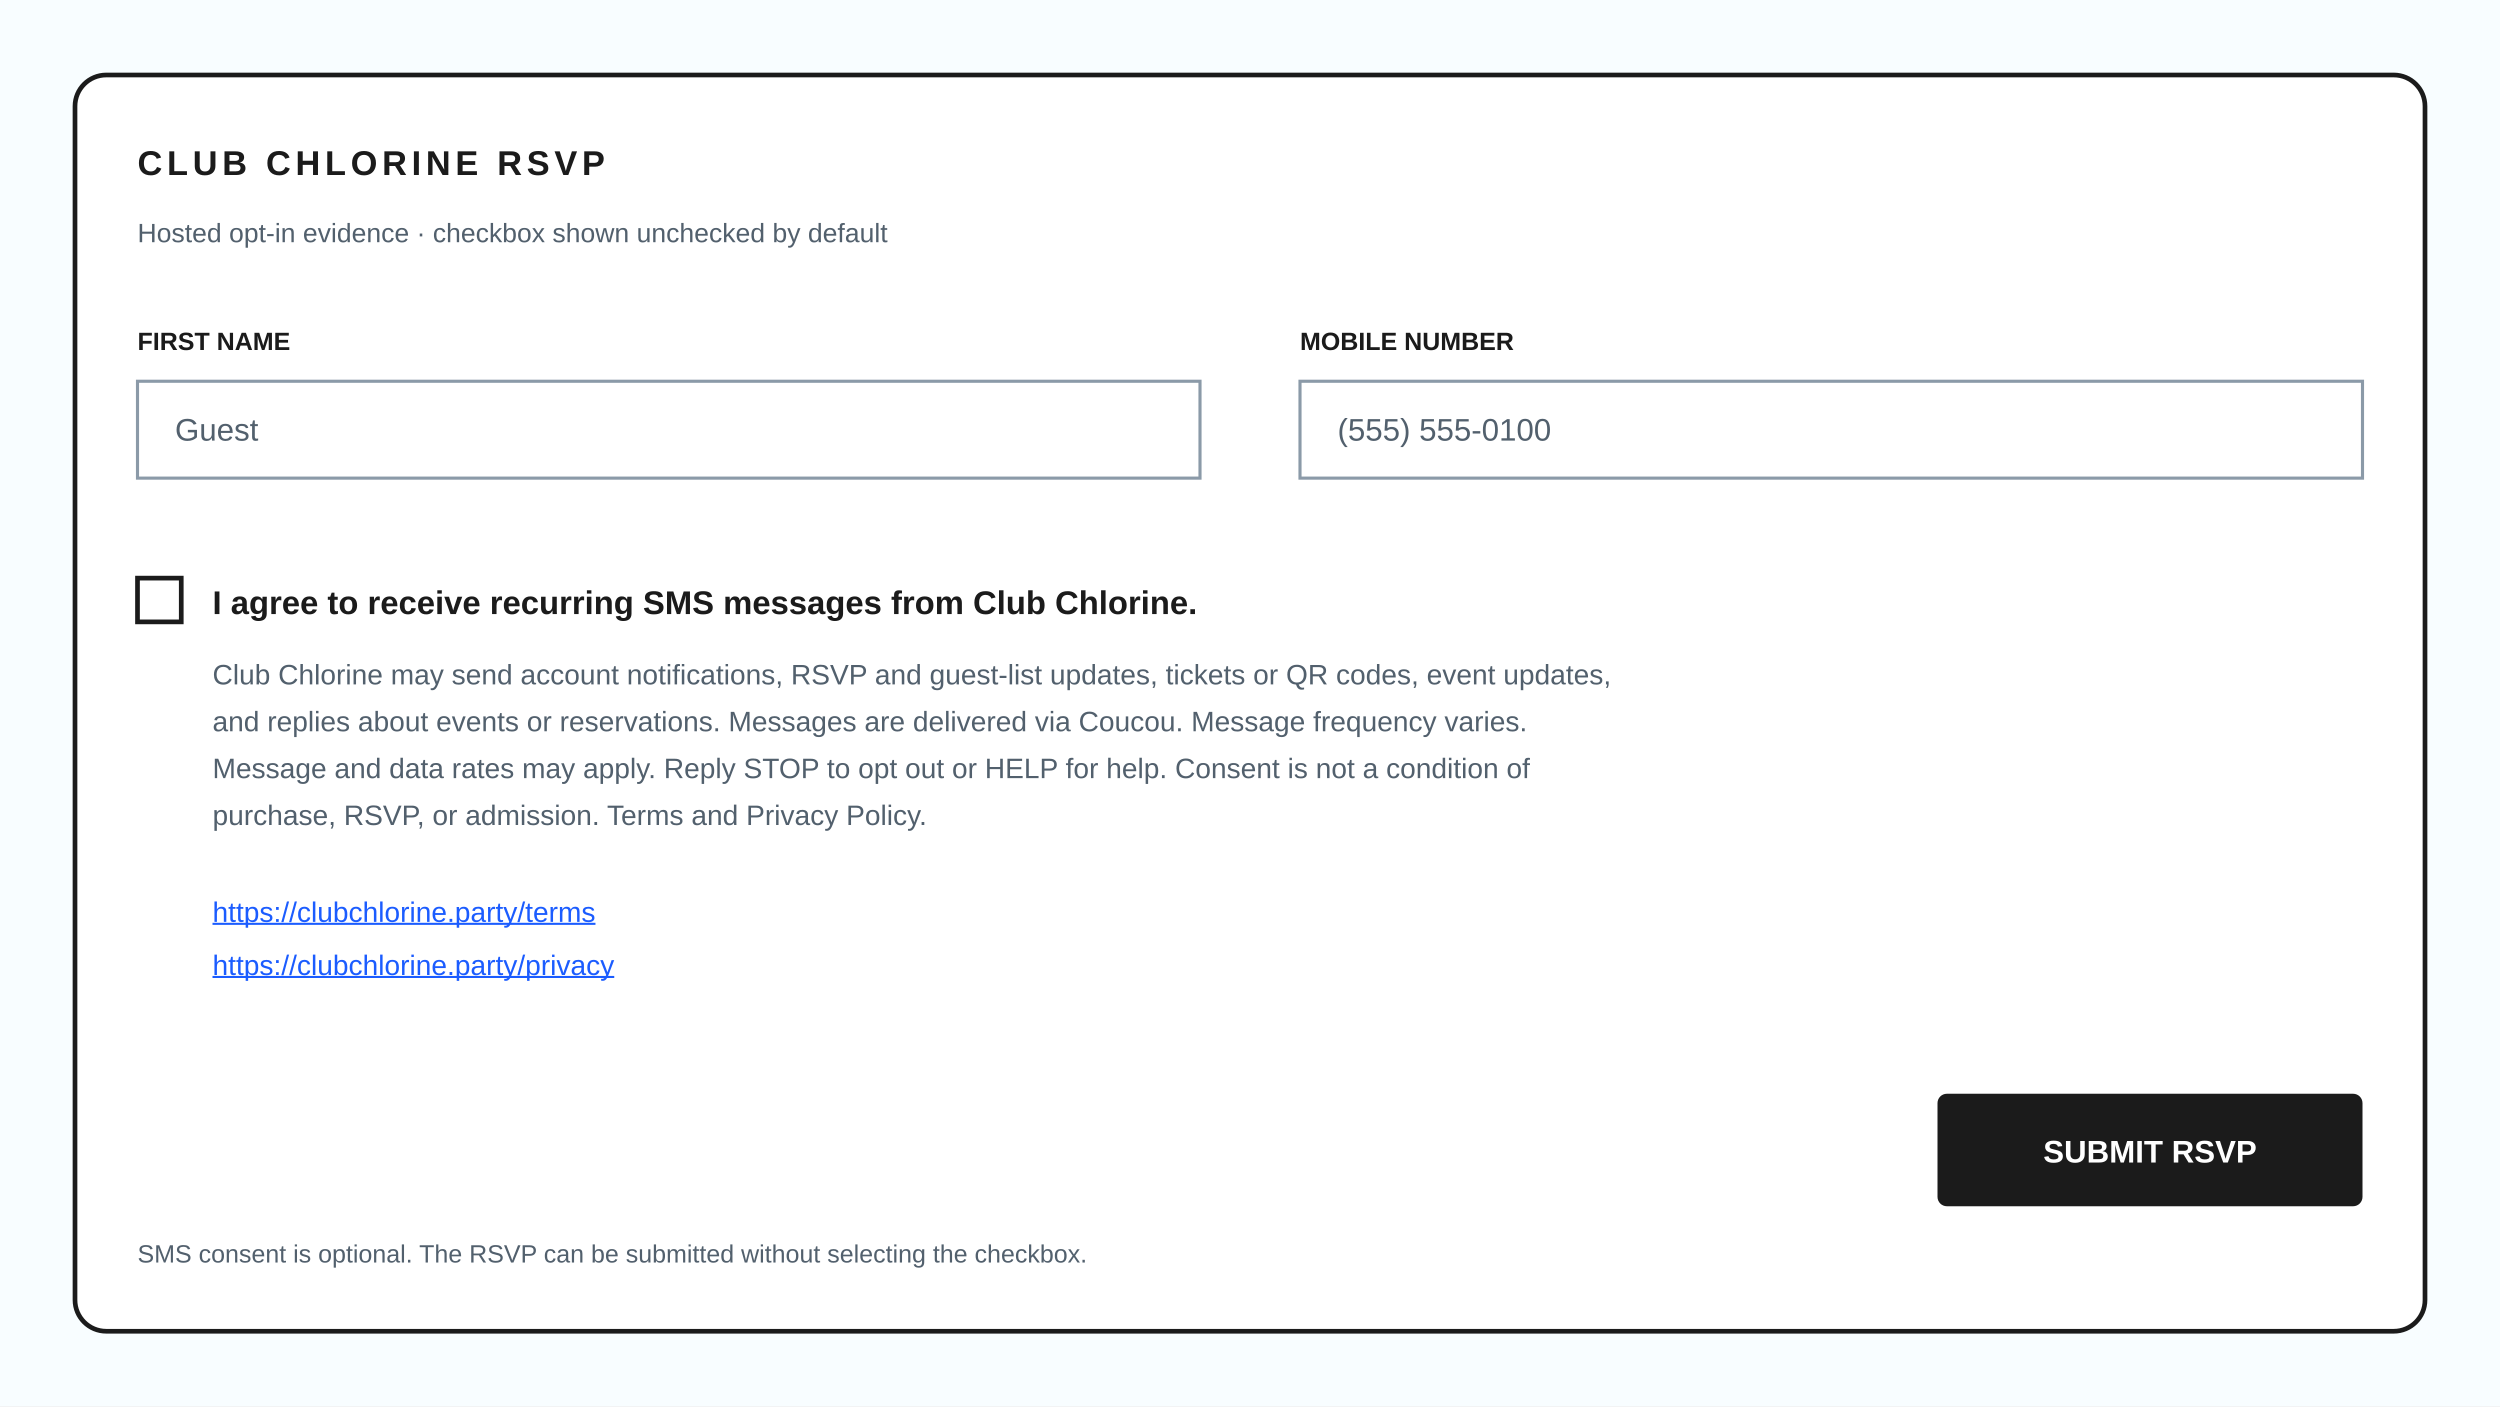
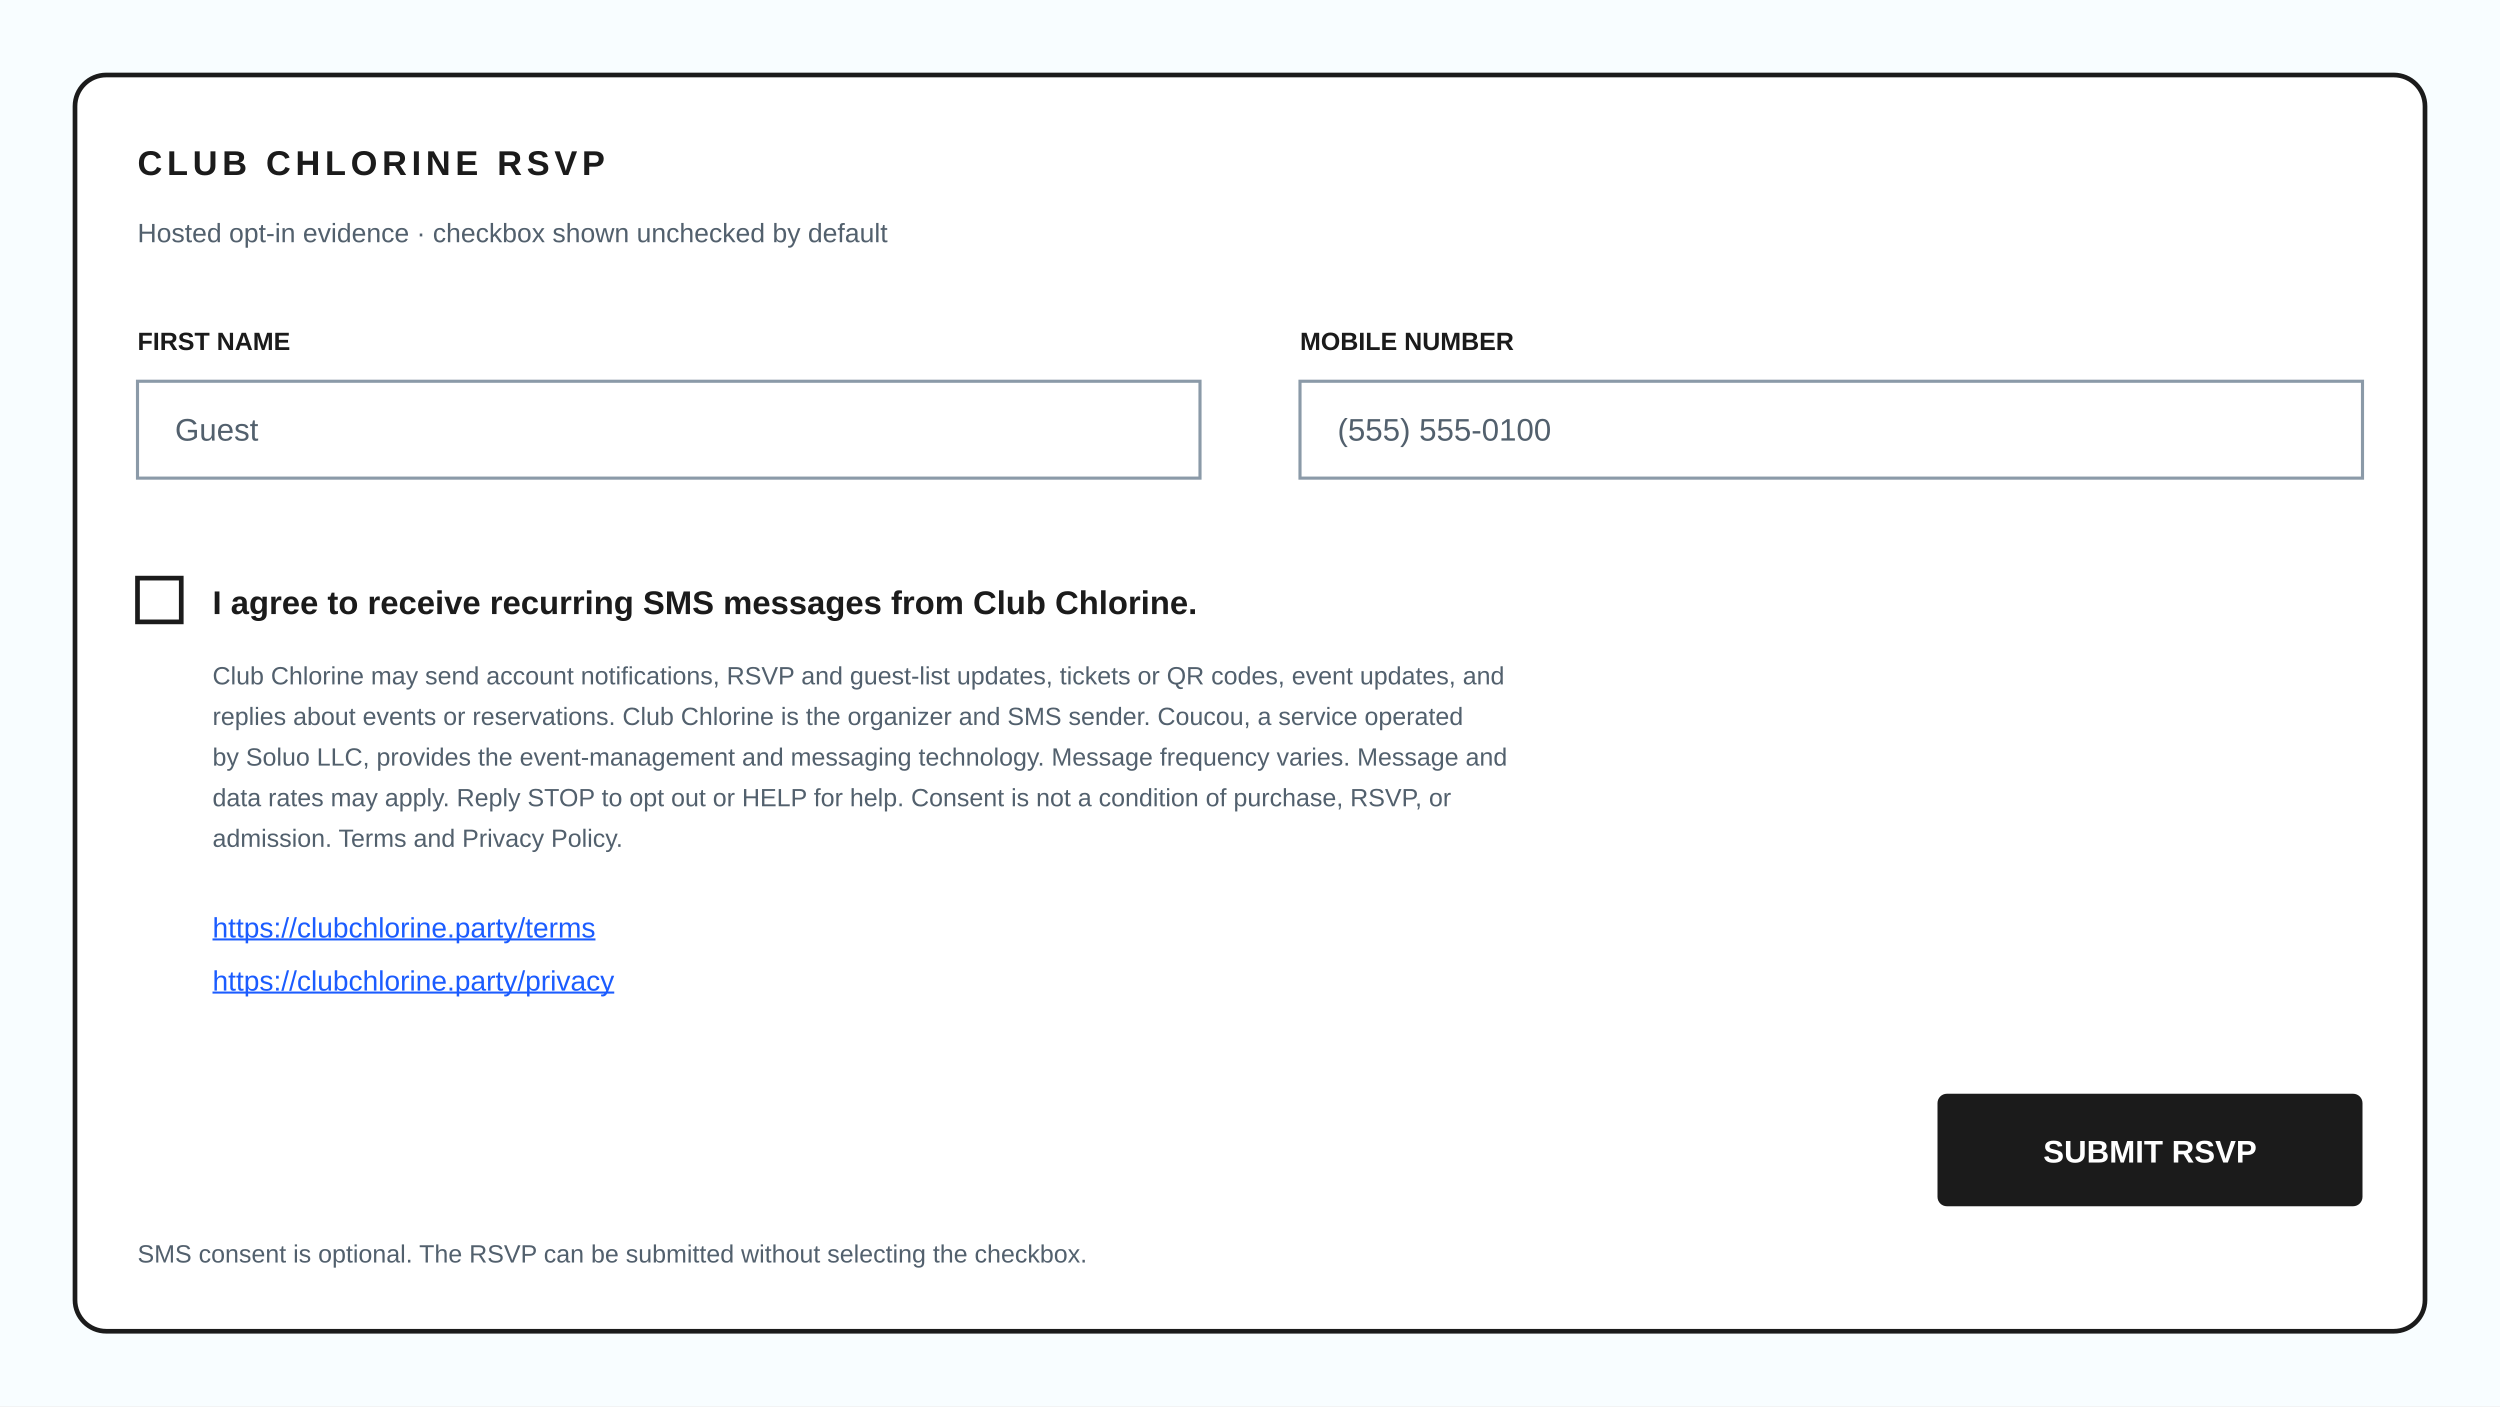
<svg xmlns="http://www.w3.org/2000/svg" width="1600" height="900" viewBox="0 0 1600 900" role="img" aria-labelledby="title description">
  <description id="description">An unchecked optional SMS consent checkbox with the complete Club Chlorine disclosure, Terms, and Privacy Policy links.</description>
  <rect width="1600" height="900" fill="#f8fdff" />
  <rect x="48" y="48" width="1504" height="804" rx="20" fill="#ffffff" stroke="#1b1b1b" stroke-width="3" />
  <text x="88" y="112" fill="#1b1b1b" font-family="Arial, Helvetica, sans-serif" font-size="22" font-weight="700" letter-spacing="3">CLUB CHLORINE RSVP</text>
  <text x="88" y="155" fill="#52606d" font-family="Arial, Helvetica, sans-serif" font-size="17">Hosted opt-in evidence · checkbox shown unchecked by default</text>
  <text x="88" y="224" fill="#1b1b1b" font-family="Arial, Helvetica, sans-serif" font-size="16" font-weight="700">FIRST NAME</text>
  <rect x="88" y="244" width="680" height="62" fill="#ffffff" stroke="#8b9aa8" stroke-width="2" />
  <text x="112" y="282" fill="#52606d" font-family="Arial, Helvetica, sans-serif" font-size="20">Guest</text>
  <text x="832" y="224" fill="#1b1b1b" font-family="Arial, Helvetica, sans-serif" font-size="16" font-weight="700">MOBILE NUMBER</text>
  <rect x="832" y="244" width="680" height="62" fill="#ffffff" stroke="#8b9aa8" stroke-width="2" />
  <text x="856" y="282" fill="#52606d" font-family="Arial, Helvetica, sans-serif" font-size="20">(555) 555-0100</text>
  <rect x="88" y="370" width="28" height="28" fill="#ffffff" stroke="#1b1b1b" stroke-width="3" />
  <text x="136" y="393" fill="#1b1b1b" font-family="Arial, Helvetica, sans-serif" font-size="21" font-weight="700">I agree to receive recurring SMS messages from Club Chlorine.</text>
-   <text x="136" y="438" fill="#52606d" font-family="Arial, Helvetica, sans-serif" font-size="18">
-     <tspan x="136" dy="0">Club Chlorine may send account notifications, RSVP and guest-list updates, tickets or QR codes, event updates,</tspan>
-     <tspan x="136" dy="30">and replies about events or reservations. Messages are delivered via Coucou. Message frequency varies.</tspan>
-     <tspan x="136" dy="30">Message and data rates may apply. Reply STOP to opt out or HELP for help. Consent is not a condition of</tspan>
-     <tspan x="136" dy="30">purchase, RSVP, or admission. Terms and Privacy Policy.</tspan>
+   <text x="136" y="438" fill="#52606d" font-family="Arial, Helvetica, sans-serif" font-size="16">
+     <tspan x="136" dy="0">Club Chlorine may send account notifications, RSVP and guest-list updates, tickets or QR codes, event updates, and</tspan>
+     <tspan x="136" dy="26">replies about events or reservations. Club Chlorine is the organizer and SMS sender. Coucou, a service operated</tspan>
+     <tspan x="136" dy="26">by Soluo LLC, provides the event-management and messaging technology. Message frequency varies. Message and</tspan>
+     <tspan x="136" dy="26">data rates may apply. Reply STOP to opt out or HELP for help. Consent is not a condition of purchase, RSVP, or</tspan>
+     <tspan x="136" dy="26">admission. Terms and Privacy Policy.</tspan>
  </text>
-   <text x="136" y="590" fill="#1b5cff" font-family="Arial, Helvetica, sans-serif" font-size="18" text-decoration="underline">https://clubchlorine.party/terms</text>
-   <text x="136" y="624" fill="#1b5cff" font-family="Arial, Helvetica, sans-serif" font-size="18" text-decoration="underline">https://clubchlorine.party/privacy</text>
+   <text x="136" y="600" fill="#1b5cff" font-family="Arial, Helvetica, sans-serif" font-size="18" text-decoration="underline">https://clubchlorine.party/terms</text>
+   <text x="136" y="634" fill="#1b5cff" font-family="Arial, Helvetica, sans-serif" font-size="18" text-decoration="underline">https://clubchlorine.party/privacy</text>
  <rect x="1240" y="700" width="272" height="72" rx="6" fill="#1b1b1b" />
  <text x="1376" y="744" fill="#ffffff" font-family="Arial, Helvetica, sans-serif" font-size="20" font-weight="700" text-anchor="middle">SUBMIT RSVP</text>
  <text x="88" y="808" fill="#52606d" font-family="Arial, Helvetica, sans-serif" font-size="16">SMS consent is optional. The RSVP can be submitted without selecting the checkbox.</text>
</svg>
